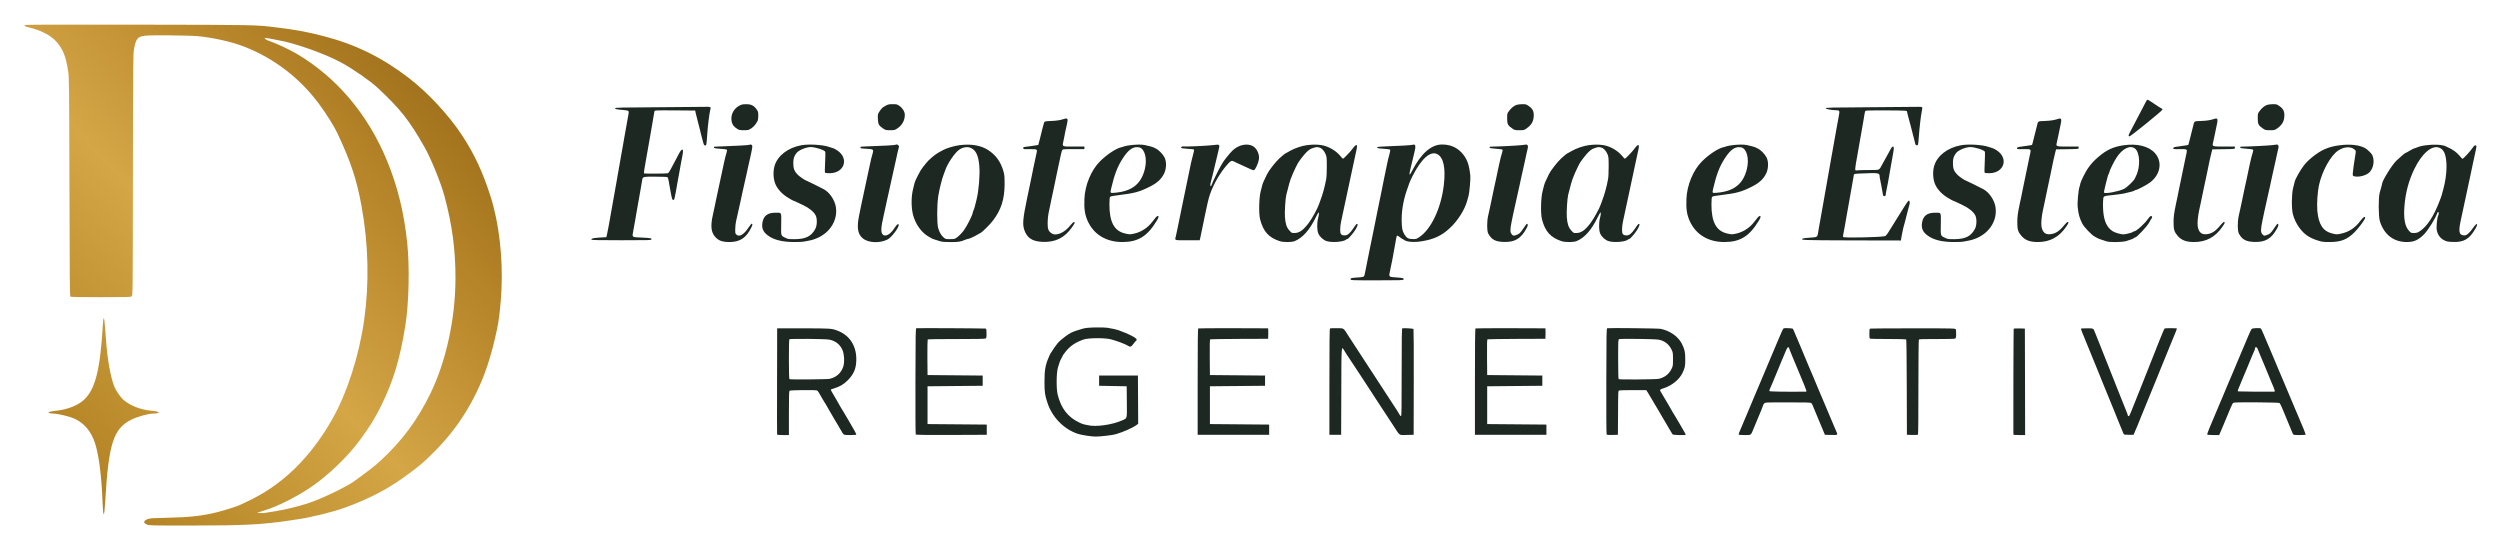
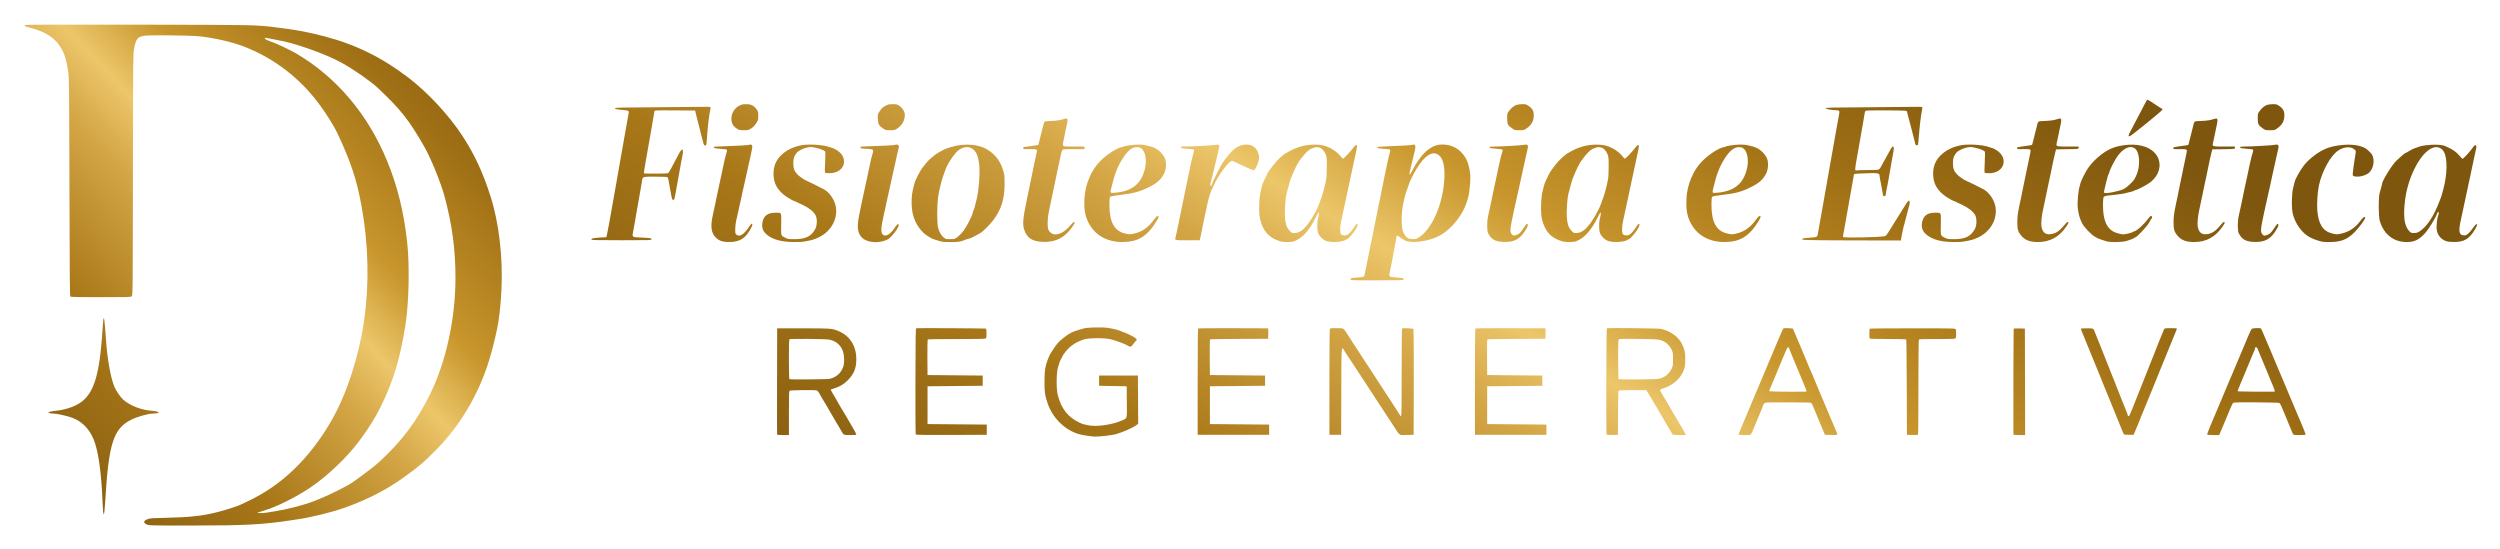
<svg xmlns="http://www.w3.org/2000/svg" viewBox="444 1098 4896 1074" role="img" aria-label="Deyse Dhulle Fisioterapia e Estética Regenerativa">
  <defs>
    <linearGradient id="ouro" x1="0" y1="0" x2="1" y2="1">
-       <stop offset="0" stop-color="#A87718" />
-       <stop offset=".45" stop-color="#D4A646" />
-       <stop offset=".7" stop-color="#B8862A" />
-       <stop offset="1" stop-color="#8E6211" />
+       <stop offset="0" stop-color="#7E560E" />
+       <stop offset=".28" stop-color="#A87718" />
+       <stop offset=".46" stop-color="#D4A646" />
+       <stop offset=".54" stop-color="#ECC66A" />
+       <stop offset=".64" stop-color="#C8962C" />
+       <stop offset=".82" stop-color="#A07015" />
+       <stop offset="1" stop-color="#7E560E" />
+     </linearGradient>
+     <linearGradient id="ouro-txt" x1="0" y1="0" x2="1" y2=".3">
+       <stop offset="0" stop-color="#7E560E" />
+       <stop offset=".28" stop-color="#A87718" />
+       <stop offset=".46" stop-color="#D4A646" />
+       <stop offset=".54" stop-color="#ECC66A" />
+       <stop offset=".64" stop-color="#C8962C" />
+       <stop offset=".82" stop-color="#A07015" />
+       <stop offset="1" stop-color="#7E560E" />
    </linearGradient>
  </defs>
  <g transform="translate(0,3240) scale(0.1,-0.1)" fill="url(#ouro)">
    <path d="M4925 20929 c-12 -19 9 -29 111 -54 231 -57 417 -160 524 -289 118 -143 170 -276 212 -544 22 -137 22 -143 28 -2280 4 -1890 7 -2144 20 -2152 9 -6 248 -10 596 -10 540 0 583 1 603 18 21 17 21 17 24 2382 3 2343 4 2366 24 2472 37 191 67 228 207 248 97 15 863 8 1046 -9 302 -29 661 -110 909 -207 582 -228 1087 -616 1462 -1124 140 -188 294 -435 357 -570 266 -567 376 -902 472 -1424 137 -748 154 -1517 50 -2246 -101 -702 -338 -1431 -632 -1945 -432 -753 -981 -1283 -1655 -1596 -60 -27 -119 -56 -133 -63 -50 -27 -299 -107 -455 -146 -291 -73 -531 -100 -980 -110 -279 -6 -337 -9 -377 -24 -92 -35 -99 -73 -22 -108 46 -20 60 -20 883 -20 1049 0 1392 19 1951 104 41 6 98 15 125 19 265 38 692 144 930 231 442 161 808 349 1125 577 328 235 398 295 652 552 512 519 888 1183 1083 1914 8 28 21 75 29 105 9 30 27 107 41 170 14 63 30 133 35 155 39 162 77 489 91 792 30 631 -50 1313 -213 1823 -155 484 -312 822 -556 1195 -256 393 -674 843 -1046 1128 -521 400 -1040 656 -1656 816 -333 87 -542 126 -945 175 -405 50 -375 49 -2717 53 -1617 3 -2198 1 -2203 -8z m4822 -269 c54 -12 114 -23 133 -26 307 -48 929 -267 1241 -438 235 -128 569 -360 714 -495 447 -418 617 -632 918 -1161 130 -229 321 -699 394 -970 149 -556 214 -1042 213 -1604 -2 -793 -185 -1629 -495 -2261 -258 -524 -544 -909 -975 -1310 -107 -99 -228 -193 -525 -407 -130 -93 -505 -278 -770 -380 -210 -81 -525 -163 -775 -202 -58 -10 -134 -22 -170 -27 -36 -6 -90 -9 -120 -7 l-55 3 45 17 c25 9 72 25 105 34 232 68 613 258 894 447 334 224 724 596 961 917 202 274 303 437 428 690 236 480 369 924 472 1575 68 431 84 1144 35 1610 -62 588 -189 1107 -394 1604 -376 912 -984 1632 -1769 2097 -132 79 -431 218 -532 249 -47 14 -101 46 -95 55 8 13 8 13 122 -10z M6456 15078 c-53 -900 -148 -1279 -372 -1488 -121 -112 -329 -193 -554 -215 -79 -8 -140 -23 -140 -34 0 -11 51 -21 104 -21 45 0 175 -26 296 -60 227 -64 390 -215 486 -450 90 -221 151 -653 173 -1232 13 -311 32 -304 51 17 67 1143 160 1433 517 1609 112 56 330 116 418 116 54 0 115 11 115 20 0 14 -62 30 -134 35 -215 16 -434 102 -566 221 -51 46 -133 165 -166 241 -74 166 -145 561 -169 943 -8 118 -24 317 -31 368 -9 75 -21 45 -28 -70z" />
  </g>
-   <g transform="translate(0,3240) scale(0.1,-0.1)" fill="#1D2823">
+   <g transform="translate(0,3240) scale(0.1,-0.1)" fill="url(#ouro-txt)">
    <path d="M46483 19458 c-5 -7 -20 -33 -32 -58 -12 -25 -44 -85 -70 -135 -26 -49 -80 -151 -118 -225 -39 -74 -87 -166 -107 -204 -35 -68 -38 -86 -11 -86 23 0 640 500 643 521 2 10 -1 19 -6 19 -6 0 -67 39 -137 86 -146 98 -148 99 -162 82z M18970 19373 c-146 -48 -231 -189 -201 -334 13 -62 43 -101 109 -143 37 -23 52 -26 131 -26 85 0 91 2 144 36 49 32 89 79 126 151 6 12 11 56 11 98 0 69 -3 81 -31 121 -50 74 -109 104 -199 103 -41 0 -82 -3 -90 -6z M21778 19346 c-51 -27 -71 -45 -106 -97 -43 -64 -43 -64 -40 -154 4 -106 19 -135 101 -190 49 -33 56 -35 140 -35 85 0 91 2 142 36 93 61 145 157 145 266 0 59 -42 129 -104 173 -47 33 -54 35 -132 35 -74 0 -89 -3 -146 -34z M34139 19366 c-51 -18 -103 -61 -146 -119 -37 -49 -37 -51 -37 -146 0 -112 12 -137 99 -196 48 -34 54 -35 141 -35 90 0 91 0 146 39 88 64 127 129 134 226 7 101 -16 151 -96 208 -51 35 -57 37 -129 37 -42 -1 -92 -7 -112 -14z M48839 19366 c-51 -18 -103 -61 -146 -119 -37 -49 -37 -51 -37 -146 0 -112 12 -137 99 -196 48 -34 54 -35 141 -35 90 0 91 0 146 39 88 64 127 129 134 226 7 101 -16 151 -96 208 -51 35 -57 37 -129 37 -42 -1 -92 -7 -112 -14z M17345 19320 c-751 -4 -860 -7 -860 -20 0 -17 37 -25 167 -35 101 -9 110 -15 98 -70 -4 -22 -16 -85 -25 -140 -9 -55 -23 -134 -31 -175 -7 -41 -20 -114 -29 -162 -8 -49 -22 -126 -30 -173 -8 -47 -22 -124 -31 -172 -18 -104 -40 -227 -59 -338 -8 -44 -21 -120 -30 -170 -9 -49 -23 -126 -30 -170 -20 -113 -64 -357 -90 -505 -8 -41 -21 -118 -30 -170 -9 -52 -24 -129 -33 -170 l-17 -75 -125 -7 c-129 -8 -175 -19 -167 -41 3 -9 133 -12 588 -12 543 0 584 1 587 17 5 24 -15 27 -203 36 -187 8 -178 0 -152 137 9 44 23 123 32 175 9 52 22 131 30 175 35 196 45 255 59 335 8 47 22 123 30 170 9 47 18 104 22 128 10 73 7 73 265 72 204 -1 230 -3 237 -18 9 -17 17 -56 47 -232 33 -185 38 -205 60 -205 23 0 20 -14 91 385 8 47 21 119 29 160 8 41 21 114 29 163 9 48 23 125 33 172 26 135 -10 143 -75 17 -22 -42 -56 -106 -75 -142 -20 -36 -55 -102 -78 -147 -28 -55 -49 -83 -64 -87 -28 -7 -455 -9 -462 -2 -6 6 7 100 32 231 7 39 20 113 29 165 29 164 44 252 60 340 8 47 22 128 31 180 19 110 45 265 51 298 4 22 4 22 402 20 l397 -3 6 -35 c4 -19 23 -98 44 -175 21 -77 41 -156 45 -175 4 -19 13 -55 19 -80 7 -25 19 -72 28 -105 27 -106 29 -110 51 -113 27 -4 27 -1 42 213 11 170 42 417 61 488 14 52 7 57 -74 55 -40 -2 -459 -5 -932 -8z M41070 19320 c-769 -4 -875 -7 -875 -20 0 -16 115 -38 206 -39 64 -1 70 -12 54 -91 -7 -36 -20 -108 -29 -160 -9 -52 -23 -129 -31 -170 -8 -41 -21 -114 -29 -163 -9 -48 -23 -126 -31 -175 -9 -48 -22 -123 -30 -167 -15 -89 -36 -204 -60 -340 -9 -49 -23 -126 -30 -170 -8 -44 -21 -120 -30 -170 -9 -49 -23 -126 -30 -170 -8 -44 -21 -120 -30 -170 -9 -49 -23 -128 -31 -175 -8 -47 -21 -119 -29 -160 -8 -41 -17 -95 -20 -120 -12 -83 -17 -86 -156 -94 -67 -4 -130 -11 -141 -17 -61 -32 -21 -34 954 -37 l965 -2 17 102 c10 57 24 123 31 148 8 25 20 72 29 105 8 33 22 89 32 125 9 36 23 90 31 120 8 30 20 76 27 101 13 46 7 79 -15 79 -8 0 -56 -68 -94 -132 -16 -28 -204 -330 -309 -496 -23 -37 -48 -64 -60 -67 -109 -23 -808 -37 -821 -16 -3 6 1 41 9 78 7 37 21 113 31 168 9 55 23 134 30 175 8 41 21 113 29 160 8 47 22 126 31 175 19 107 38 215 61 345 9 52 18 104 20 116 3 20 12 21 155 27 320 14 349 10 349 -49 0 -14 6 -53 14 -87 8 -34 22 -107 31 -162 9 -55 19 -110 21 -122 7 -35 54 -32 54 2 0 14 6 54 14 88 8 34 22 105 31 157 9 52 23 132 31 177 8 46 21 122 30 170 8 49 21 122 29 163 28 149 30 190 8 190 -13 0 -27 -15 -42 -42 -12 -24 -30 -56 -40 -73 -16 -28 -39 -68 -134 -243 -59 -110 -39 -102 -261 -102 -106 0 -207 -3 -225 -6 -52 -11 -52 -15 5 303 27 155 62 352 90 513 9 52 22 127 29 165 8 39 17 93 20 122 4 29 12 57 20 63 8 7 141 9 411 8 399 -3 399 -3 402 -28 2 -14 9 -45 16 -70 14 -45 33 -117 62 -232 16 -65 37 -145 60 -233 7 -27 17 -66 21 -85 7 -28 14 -35 33 -35 25 0 25 0 38 165 16 209 39 404 58 497 9 40 13 77 9 83 -3 5 -36 9 -73 8 -37 -2 -461 -5 -942 -8z M25280 19091 c-84 -27 -139 -35 -255 -40 -130 -6 -130 -6 -142 -46 -14 -46 -30 -109 -74 -290 -18 -71 -33 -132 -35 -134 -3 -3 -255 -39 -286 -41 -13 0 -9 -40 5 -41 6 0 64 0 129 0 136 1 137 0 114 -94 -14 -61 -33 -148 -62 -290 -9 -44 -22 -109 -29 -145 -8 -36 -21 -101 -30 -145 -20 -94 -40 -189 -59 -282 -84 -401 -94 -517 -56 -627 54 -158 157 -224 360 -233 249 -10 429 79 575 287 60 86 65 100 36 100 -12 0 -39 -25 -68 -62 -114 -146 -279 -217 -366 -159 -65 42 -81 84 -80 206 0 61 8 143 17 185 9 41 23 111 32 155 9 44 22 107 29 140 7 33 20 94 29 135 8 41 22 108 31 148 8 39 22 105 30 145 9 39 23 106 31 147 9 41 22 102 29 135 7 33 21 98 31 145 9 47 24 91 33 98 12 10 65 13 211 12 107 -1 201 -1 208 -1 6 1 12 12 12 26 0 14 -6 25 -12 26 -7 0 -99 0 -204 -1 -229 -1 -222 -5 -199 101 9 41 20 97 25 124 9 52 17 90 46 216 24 105 14 122 -56 100z M44740 19090 c-77 -25 -138 -34 -255 -39 -147 -7 -127 8 -160 -121 -9 -36 -23 -90 -30 -120 -8 -30 -24 -93 -35 -139 -11 -46 -22 -86 -25 -89 -2 -3 -51 -11 -107 -18 -159 -20 -179 -25 -185 -40 -9 -25 3 -27 124 -25 146 2 150 0 135 -71 -6 -29 -19 -89 -28 -133 -8 -44 -22 -107 -29 -140 -7 -33 -21 -98 -30 -145 -9 -47 -22 -112 -30 -145 -7 -33 -21 -98 -30 -145 -9 -47 -23 -116 -31 -155 -9 -38 -21 -99 -29 -135 -40 -192 -48 -252 -48 -365 0 -138 14 -186 77 -260 73 -88 169 -125 324 -125 238 0 417 97 555 299 50 73 55 86 33 94 -8 3 -33 -18 -64 -56 -102 -126 -178 -175 -283 -184 -96 -9 -151 41 -169 155 -10 56 4 201 28 312 5 25 17 79 26 120 8 41 22 108 31 148 8 39 22 105 30 145 9 39 22 101 29 137 8 36 21 99 30 140 8 41 22 107 30 145 8 39 22 106 31 150 9 44 24 109 34 145 l17 65 209 3 c233 3 235 3 235 32 0 11 -6 20 -12 21 -7 0 -98 0 -203 -1 -223 -1 -233 2 -217 66 6 21 18 77 27 124 9 47 23 112 30 145 49 214 46 231 -35 205z M47800 19090 c-77 -25 -138 -34 -255 -39 -147 -7 -127 8 -160 -121 -9 -36 -23 -90 -30 -120 -8 -30 -24 -93 -35 -139 -11 -46 -22 -86 -25 -89 -2 -3 -51 -11 -107 -18 -159 -20 -179 -25 -185 -40 -9 -25 3 -27 124 -25 146 2 150 0 135 -71 -6 -29 -19 -89 -28 -133 -8 -44 -22 -107 -29 -140 -7 -33 -21 -98 -30 -145 -9 -47 -22 -112 -30 -145 -7 -33 -21 -98 -30 -145 -9 -47 -23 -116 -31 -155 -9 -38 -21 -99 -29 -135 -40 -192 -48 -252 -48 -365 0 -138 14 -186 77 -260 73 -88 169 -125 324 -125 238 0 417 97 555 299 50 73 55 86 33 94 -8 3 -33 -18 -64 -56 -102 -126 -178 -175 -283 -184 -96 -9 -151 41 -169 155 -10 56 4 201 28 312 5 25 17 79 26 120 8 41 22 108 31 148 8 39 22 105 30 145 9 39 22 101 29 137 8 36 21 99 30 140 8 41 22 107 30 145 8 39 22 106 31 150 9 44 24 109 34 145 l17 65 209 3 c233 3 235 3 235 32 0 11 -6 20 -12 21 -7 0 -98 0 -203 -1 -223 -1 -233 2 -217 66 6 21 18 77 27 124 9 47 23 112 30 145 49 214 46 231 -35 205z M19117 18584 c-7 -7 -286 -23 -521 -30 -93 -2 -172 -6 -174 -9 -2 -2 -2 -10 1 -18 4 -10 37 -16 123 -21 65 -3 123 -11 128 -16 6 -6 5 -23 -2 -47 -20 -66 -40 -145 -57 -228 -9 -44 -23 -107 -30 -140 -8 -33 -21 -96 -30 -140 -9 -44 -23 -107 -30 -140 -7 -33 -20 -96 -30 -140 -9 -44 -23 -107 -30 -140 -7 -33 -21 -98 -30 -145 -10 -47 -23 -110 -30 -140 -59 -252 -40 -381 70 -478 58 -51 129 -72 245 -72 213 0 333 79 435 287 25 49 26 73 5 73 -5 0 -30 -32 -56 -70 -93 -142 -182 -197 -239 -147 -25 21 -27 27 -26 109 0 48 7 116 15 150 8 35 22 97 31 138 9 41 22 102 30 135 7 33 21 94 30 135 9 41 22 102 29 135 8 33 21 92 29 130 17 77 42 188 63 280 7 33 20 94 29 135 9 41 21 93 26 114 6 21 14 60 19 85 4 25 15 77 24 115 10 48 12 75 5 88 -9 17 -39 24 -52 12z M20130 18575 c-261 -48 -465 -207 -522 -407 -33 -116 -23 -268 24 -368 47 -98 134 -189 251 -258 48 -29 90 -52 94 -52 7 0 32 -11 183 -83 125 -59 212 -129 252 -201 35 -64 32 -202 -6 -271 -81 -146 -186 -197 -405 -199 -119 0 -129 1 -183 28 -87 43 -83 31 -79 267 3 243 14 224 -119 223 -150 -1 -228 -63 -249 -196 -17 -106 14 -179 104 -247 118 -89 285 -131 526 -131 80 -1 168 4 195 11 27 6 72 14 99 19 60 9 164 49 220 83 78 48 108 73 158 128 112 123 162 288 137 444 -22 138 -123 287 -235 348 -68 37 -331 167 -338 167 -18 0 -134 78 -171 115 -69 68 -90 123 -90 230 -1 89 16 141 66 202 43 54 189 113 274 113 95 -1 274 -59 287 -94 3 -8 1 -101 -4 -207 -7 -135 -7 -195 0 -202 6 -6 46 -10 96 -9 283 6 375 288 145 444 -30 20 -64 39 -75 42 -11 2 -47 14 -80 26 -128 46 -404 63 -555 35z M21977 18584 c-7 -7 -279 -23 -516 -29 -91 -3 -167 -7 -169 -10 -2 -2 -2 -11 1 -20 5 -11 22 -15 69 -16 35 -1 88 -4 118 -7 65 -8 71 -23 46 -100 -15 -48 -31 -113 -61 -257 -9 -44 -23 -107 -30 -140 -7 -33 -20 -96 -30 -140 -9 -44 -22 -107 -30 -140 -7 -33 -20 -96 -30 -140 -9 -44 -23 -107 -30 -140 -8 -33 -17 -76 -20 -95 -4 -19 -17 -89 -31 -154 -47 -233 -27 -361 72 -443 109 -92 340 -101 491 -20 72 39 213 223 213 279 0 39 -36 16 -75 -48 -115 -187 -265 -212 -265 -44 0 59 15 149 50 300 12 52 26 113 30 135 4 22 17 83 29 135 12 52 29 127 37 165 9 39 20 88 24 110 4 22 18 83 30 135 12 52 26 113 30 135 4 22 18 83 30 135 12 52 26 113 30 135 15 74 48 220 55 236 11 29 -46 65 -68 43z M23240 18578 c-104 -12 -270 -61 -331 -97 -19 -11 -58 -33 -88 -48 -65 -34 -201 -149 -244 -208 -18 -23 -49 -63 -69 -87 -43 -51 -148 -255 -159 -308 -3 -19 -14 -62 -23 -95 -42 -151 -44 -367 -6 -519 47 -185 168 -354 310 -432 19 -10 42 -24 50 -29 8 -6 40 -18 70 -28 30 -9 77 -24 104 -32 37 -12 91 -16 205 -16 155 0 192 6 289 47 18 8 39 14 47 14 23 0 121 45 195 89 19 11 42 24 50 28 38 17 189 167 250 248 157 209 223 414 224 705 0 153 -2 185 -22 254 -54 188 -149 320 -301 418 -140 90 -326 123 -551 96z m208 -53 c103 -44 154 -148 171 -355 15 -175 -11 -490 -55 -662 -8 -32 -21 -86 -30 -120 -8 -35 -22 -76 -30 -91 -8 -16 -14 -35 -14 -42 0 -39 -115 -268 -178 -352 -29 -40 -80 -93 -113 -119 -60 -46 -60 -46 -148 -47 -86 -2 -90 -1 -127 29 -48 39 -84 100 -110 184 -27 91 -26 459 1 630 21 133 73 340 105 420 12 30 25 67 30 81 38 125 188 347 273 406 71 50 160 65 225 38z M26564 18575 c-50 -7 -99 -17 -110 -22 -10 -6 -34 -13 -51 -16 -99 -19 -285 -141 -420 -276 -173 -172 -295 -465 -306 -736 -9 -198 10 -316 69 -443 121 -259 362 -402 675 -402 308 1 487 111 672 415 41 66 46 95 20 95 -17 0 -41 -26 -112 -120 -81 -107 -207 -191 -334 -221 -96 -23 -103 -23 -200 0 -208 51 -300 226 -300 564 1 108 4 142 15 153 10 10 70 22 177 34 294 35 397 63 591 160 153 76 237 153 291 268 44 94 46 229 5 309 -35 69 -116 150 -176 176 -8 4 -22 11 -30 16 -19 11 -107 36 -178 50 -67 14 -180 12 -298 -4z m185 -41 c109 -22 162 -221 112 -424 -72 -294 -253 -437 -588 -465 -97 -8 -94 -12 -67 103 58 251 121 414 220 567 115 179 208 242 323 219z M28205 18579 c-92 -13 -526 -33 -573 -27 -41 6 -71 -10 -58 -30 3 -5 58 -12 123 -16 64 -3 121 -10 126 -15 5 -5 -2 -45 -16 -92 -13 -46 -32 -122 -42 -169 -9 -47 -23 -112 -30 -145 -8 -33 -21 -98 -30 -145 -9 -47 -22 -112 -30 -145 -7 -33 -21 -98 -30 -145 -9 -47 -22 -112 -30 -145 -7 -33 -21 -98 -30 -145 -22 -109 -42 -208 -59 -290 -8 -36 -22 -103 -31 -150 -9 -47 -21 -103 -27 -125 -22 -88 -44 -80 227 -80 l240 0 12 50 c6 28 19 88 28 135 9 47 23 112 30 145 8 33 21 98 30 145 33 171 76 351 96 410 81 232 216 461 368 623 47 50 67 56 109 33 15 -8 47 -23 72 -34 52 -24 158 -72 248 -114 75 -34 77 -33 121 55 47 98 59 173 37 244 -33 107 -100 167 -197 179 -108 12 -217 -28 -310 -113 -53 -50 -182 -211 -202 -253 -4 -8 -17 -31 -29 -50 -42 -69 -169 -332 -183 -379 -5 -17 -10 -20 -18 -12 -11 11 -4 47 39 206 7 28 20 82 29 120 9 39 22 95 30 125 7 30 20 84 29 120 8 36 23 97 32 136 27 107 24 110 -101 93z M30040 18578 c-102 -12 -249 -62 -338 -114 -40 -24 -76 -44 -78 -44 -11 0 -72 -49 -132 -105 -74 -69 -202 -233 -236 -303 -57 -114 -90 -189 -97 -222 -4 -19 -17 -71 -29 -115 -34 -124 -41 -439 -12 -550 62 -240 169 -358 387 -429 68 -22 230 -22 287 1 155 60 296 218 415 464 27 54 51 98 56 99 12 0 8 -44 -9 -111 -25 -96 -23 -242 4 -301 29 -67 97 -129 164 -150 103 -33 326 -16 379 29 8 7 20 13 26 13 18 0 116 113 156 179 40 68 54 106 40 114 -14 9 -24 -2 -76 -80 -70 -104 -116 -143 -170 -143 -74 1 -92 24 -91 117 0 43 8 112 18 153 9 41 24 109 32 150 9 41 22 102 29 135 8 33 21 96 30 140 10 44 23 107 30 140 7 33 21 96 30 140 9 44 22 107 30 140 7 33 20 96 30 140 9 44 22 107 30 140 7 33 20 94 29 135 8 41 23 108 32 148 25 113 -1 122 -73 25 -54 -73 -182 -205 -193 -201 -6 2 -29 26 -52 55 -91 109 -244 195 -382 213 -84 11 -163 10 -266 -2z m240 -48 c47 -13 93 -63 121 -130 21 -50 23 -71 23 -245 0 -118 -5 -213 -13 -250 -7 -33 -17 -80 -22 -105 -5 -25 -18 -76 -29 -115 -12 -38 -25 -83 -30 -100 -4 -16 -18 -55 -30 -85 -12 -30 -25 -67 -30 -82 -22 -72 -132 -273 -196 -359 -107 -144 -184 -200 -277 -202 -60 -2 -60 -2 -106 50 -55 61 -78 132 -87 268 -7 98 10 364 27 429 52 203 70 269 84 306 28 75 81 197 102 235 13 22 27 51 33 65 17 39 135 192 177 230 60 55 68 60 124 80 62 22 81 24 129 10z M32108 18585 c-7 -8 -266 -23 -513 -31 -93 -3 -174 -9 -179 -14 -19 -19 9 -27 121 -34 64 -3 122 -11 127 -16 6 -6 0 -43 -16 -102 -15 -51 -34 -131 -43 -178 -9 -47 -22 -112 -30 -145 -7 -33 -21 -98 -30 -145 -9 -47 -23 -114 -30 -150 -7 -36 -21 -103 -30 -150 -9 -47 -22 -112 -30 -145 -7 -33 -21 -98 -30 -145 -9 -47 -23 -114 -30 -150 -7 -36 -21 -103 -30 -150 -21 -108 -42 -207 -59 -290 -8 -36 -22 -103 -31 -150 -9 -47 -23 -114 -30 -150 -7 -36 -21 -103 -30 -150 -9 -47 -23 -114 -30 -150 -8 -36 -17 -79 -20 -97 -9 -46 -18 -50 -138 -57 -124 -8 -137 -11 -137 -37 0 -18 16 -19 515 -19 459 0 516 2 522 16 10 27 -9 32 -142 41 -151 9 -149 8 -122 132 26 113 65 317 92 476 31 180 36 205 46 210 5 4 29 -10 53 -29 23 -20 47 -36 51 -36 5 0 16 -6 24 -13 54 -46 196 -58 360 -31 229 37 381 107 536 249 163 148 303 369 350 550 8 33 19 74 25 90 16 51 41 327 35 390 -22 226 -66 343 -174 459 -100 105 -224 156 -381 156 -213 0 -414 -179 -587 -519 -56 -112 -64 -88 -23 76 17 70 38 156 46 190 8 35 21 91 30 126 20 79 16 121 -11 125 -12 2 -24 0 -27 -3z m480 -184 c123 -63 167 -273 127 -610 -53 -449 -248 -862 -481 -1016 -52 -35 -62 -38 -125 -37 -83 0 -119 19 -159 82 -48 76 -60 137 -60 303 0 200 43 421 121 627 11 30 25 69 30 86 5 17 35 82 67 145 169 334 346 489 480 420z M34250 18579 c-64 -9 -449 -29 -563 -29 -69 0 -78 -2 -75 -17 3 -15 21 -19 123 -26 66 -4 124 -12 129 -17 6 -6 4 -27 -6 -57 -17 -50 -37 -128 -63 -250 -39 -184 -45 -212 -59 -280 -9 -40 -23 -106 -32 -145 -8 -40 -22 -104 -30 -143 -8 -38 -21 -99 -28 -135 -8 -36 -21 -99 -30 -140 -9 -41 -23 -109 -33 -150 -25 -108 -24 -293 1 -340 65 -122 138 -162 303 -168 221 -8 340 64 452 273 23 43 27 70 12 80 -12 7 -19 -2 -71 -80 -67 -101 -89 -121 -155 -141 -47 -14 -47 -13 -76 15 -38 38 -38 92 -3 262 14 68 29 142 34 164 4 22 18 83 30 135 12 52 26 113 30 135 4 22 18 83 30 135 12 52 24 106 27 120 2 14 10 52 18 85 7 33 20 93 29 133 17 77 40 180 62 277 7 33 20 94 29 135 9 41 21 90 25 109 11 42 -3 72 -33 70 -12 -1 -47 -6 -77 -10z M35560 18578 c-102 -12 -249 -62 -338 -114 -40 -24 -76 -44 -78 -44 -11 0 -72 -49 -132 -105 -74 -69 -202 -233 -236 -303 -57 -114 -90 -189 -97 -222 -4 -19 -17 -71 -29 -115 -34 -124 -41 -439 -12 -550 62 -240 169 -358 387 -429 68 -22 230 -22 287 1 155 60 296 218 415 464 27 54 51 98 56 99 12 0 8 -44 -9 -111 -25 -96 -23 -242 4 -301 29 -67 97 -129 164 -150 103 -33 326 -16 379 29 8 7 20 13 26 13 18 0 116 113 156 179 40 68 54 106 40 114 -14 9 -24 -2 -76 -80 -70 -104 -116 -143 -170 -143 -74 1 -92 24 -91 117 0 43 8 112 18 153 9 41 24 109 32 150 9 41 22 102 29 135 8 33 21 96 30 140 10 44 23 107 30 140 7 33 21 96 30 140 9 44 22 107 30 140 7 33 20 96 30 140 9 44 22 107 30 140 7 33 20 94 29 135 8 41 23 108 32 148 25 113 -1 122 -73 25 -54 -73 -182 -205 -193 -201 -6 2 -29 26 -52 55 -91 109 -244 195 -382 213 -84 11 -163 10 -266 -2z m240 -48 c47 -13 93 -63 121 -130 21 -50 23 -71 23 -245 0 -118 -5 -213 -13 -250 -7 -33 -17 -80 -22 -105 -5 -25 -18 -76 -29 -115 -12 -38 -25 -83 -30 -100 -4 -16 -18 -55 -30 -85 -12 -30 -25 -67 -30 -82 -22 -72 -132 -273 -196 -359 -107 -144 -184 -200 -277 -202 -60 -2 -60 -2 -106 50 -55 61 -78 132 -87 268 -7 98 10 364 27 429 52 203 70 269 84 306 28 75 81 197 102 235 13 22 27 51 33 65 17 39 135 192 177 230 60 55 68 60 124 80 62 22 81 24 129 10z M38354 18575 c-50 -7 -99 -17 -110 -22 -10 -6 -34 -13 -51 -16 -99 -19 -285 -141 -420 -276 -173 -172 -295 -465 -306 -736 -9 -198 10 -316 69 -443 121 -259 362 -402 675 -402 308 1 487 111 672 415 41 66 46 95 20 95 -17 0 -41 -26 -112 -120 -81 -107 -207 -191 -334 -221 -96 -23 -103 -23 -200 0 -208 51 -300 226 -300 564 1 108 4 142 15 153 10 10 70 22 177 34 294 35 397 63 591 160 153 76 237 153 291 268 44 94 46 229 5 309 -35 69 -116 150 -176 176 -8 4 -22 11 -30 16 -19 11 -107 36 -178 50 -67 14 -180 12 -298 -4z m185 -41 c109 -22 162 -221 112 -424 -72 -294 -253 -437 -588 -465 -97 -8 -94 -12 -67 103 58 251 121 414 220 567 115 179 208 242 323 219z M42840 18575 c-261 -48 -465 -207 -522 -407 -33 -116 -23 -268 24 -368 47 -98 134 -189 251 -258 48 -29 90 -52 94 -52 7 0 32 -11 183 -83 125 -59 212 -129 252 -201 35 -64 32 -202 -6 -271 -81 -146 -186 -197 -405 -199 -119 0 -129 1 -183 28 -87 43 -83 31 -79 267 3 243 14 224 -119 223 -150 -1 -228 -63 -249 -196 -17 -106 14 -179 104 -247 118 -89 285 -131 526 -131 80 -1 168 4 195 11 27 6 72 14 99 19 60 9 164 49 220 83 78 48 108 73 158 128 112 123 162 288 137 444 -22 138 -123 287 -235 348 -68 37 -331 167 -338 167 -18 0 -134 78 -171 115 -69 68 -90 123 -90 230 -1 89 16 141 66 202 43 54 189 113 274 113 95 -1 274 -59 287 -94 3 -8 1 -101 -4 -207 -7 -135 -7 -195 0 -202 6 -6 46 -10 96 -9 283 6 375 288 145 444 -30 20 -64 39 -75 42 -11 2 -47 14 -80 26 -128 46 -404 63 -555 35z M46020 18574 c-198 -30 -327 -91 -490 -231 -128 -109 -214 -221 -288 -374 -34 -70 -62 -136 -62 -147 0 -11 -7 -38 -15 -61 -23 -66 -45 -314 -35 -401 16 -141 33 -204 88 -316 36 -72 185 -228 247 -259 22 -11 47 -25 55 -30 8 -6 42 -19 75 -29 33 -10 77 -25 98 -32 61 -22 306 -19 387 5 93 28 139 46 152 59 7 7 17 12 24 12 31 0 244 229 278 300 12 26 31 57 45 74 7 9 11 23 7 31 -11 29 -41 15 -76 -37 -64 -95 -233 -248 -273 -248 -7 0 -18 -5 -25 -12 -14 -14 -143 -47 -186 -48 -52 0 -171 34 -213 63 -113 75 -167 193 -184 397 -5 63 -6 153 -2 200 9 99 -11 88 221 114 79 9 165 21 190 27 147 34 179 43 199 55 12 8 27 14 33 14 27 0 211 98 276 146 206 155 248 408 95 577 -122 136 -353 192 -621 151z m229 -61 c101 -75 113 -362 22 -541 -5 -9 -15 -30 -22 -47 -23 -51 -158 -179 -219 -207 -106 -50 -367 -98 -383 -71 -6 9 -2 29 34 178 32 130 43 167 57 192 6 12 12 27 12 33 0 24 84 195 137 278 113 178 265 256 362 185z M48950 18579 c-64 -9 -449 -29 -563 -29 -69 0 -78 -2 -75 -17 3 -15 21 -19 123 -26 66 -4 124 -12 129 -17 6 -6 4 -27 -6 -57 -17 -50 -37 -128 -63 -250 -39 -184 -45 -212 -59 -280 -9 -40 -23 -106 -32 -145 -8 -40 -22 -104 -30 -143 -8 -38 -21 -99 -28 -135 -8 -36 -21 -99 -30 -140 -9 -41 -23 -109 -33 -150 -25 -108 -24 -293 1 -340 65 -122 138 -162 303 -168 221 -8 340 64 452 273 23 43 27 70 12 80 -12 7 -19 -2 -71 -80 -67 -101 -89 -121 -155 -141 -47 -14 -47 -13 -76 15 -38 38 -38 92 -3 262 14 68 29 142 34 164 4 22 18 83 30 135 12 52 26 113 30 135 4 22 18 83 30 135 12 52 24 106 27 120 2 14 10 52 18 85 7 33 20 93 29 133 17 77 40 180 62 277 7 33 20 94 29 135 9 41 21 90 25 109 11 42 -3 72 -33 70 -12 -1 -47 -6 -77 -10z M50260 18575 c-222 -28 -365 -91 -548 -241 -63 -52 -120 -110 -161 -165 -72 -96 -161 -257 -172 -309 -4 -19 -17 -73 -30 -120 -31 -117 -34 -407 -5 -515 25 -96 69 -187 128 -267 94 -127 190 -194 353 -246 92 -29 111 -32 235 -32 226 0 348 48 494 195 85 86 206 250 206 281 0 35 -41 11 -89 -55 -102 -137 -218 -217 -364 -252 -96 -23 -102 -23 -191 -2 -183 44 -271 179 -294 453 -11 125 5 364 32 490 61 280 229 584 379 683 114 76 246 83 318 19 30 -27 30 -27 15 -112 -24 -143 -46 -302 -49 -354 -2 -47 -1 -50 28 -58 80 -24 229 13 293 72 86 81 113 242 57 350 -15 29 -98 108 -134 128 -112 63 -291 84 -501 57z M51950 18575 c-84 -11 -133 -24 -198 -51 -18 -8 -37 -14 -42 -14 -4 0 -43 -20 -84 -45 -42 -25 -80 -45 -85 -45 -4 0 -37 -26 -72 -58 -35 -32 -77 -69 -92 -83 -80 -68 -287 -401 -287 -461 0 -11 -7 -37 -46 -173 -27 -94 -25 -465 3 -556 82 -264 270 -409 529 -409 140 0 228 40 339 154 81 83 225 316 259 419 3 9 10 17 16 17 13 0 13 -46 0 -70 -22 -41 -40 -225 -28 -288 16 -88 68 -159 144 -197 53 -26 71 -30 171 -33 216 -8 322 54 440 257 65 111 34 129 -40 24 -73 -105 -127 -153 -172 -153 -108 0 -124 68 -70 310 8 36 22 99 30 140 9 41 23 104 30 140 8 36 21 98 30 138 8 39 22 105 31 145 8 39 21 101 29 137 8 36 21 99 30 140 21 96 41 191 60 283 15 70 30 141 56 260 10 48 10 60 -1 67 -20 13 -32 4 -75 -57 -49 -69 -173 -203 -189 -203 -6 0 -30 24 -53 54 -24 30 -69 72 -100 95 -52 37 -77 51 -178 97 -68 32 -235 40 -385 19z m264 -49 c40 -17 67 -42 89 -82 71 -131 65 -442 -13 -729 -12 -44 -26 -93 -30 -110 -4 -16 -12 -41 -18 -55 -5 -14 -17 -43 -25 -65 -114 -303 -249 -507 -399 -601 -32 -20 -54 -26 -101 -27 -60 0 -62 1 -101 45 -79 86 -107 243 -87 485 21 261 82 489 190 716 150 313 350 484 495 423z M25740 15000 c-36 -3 -81 -12 -100 -18 -19 -7 -66 -21 -104 -32 -93 -27 -152 -58 -244 -128 -129 -99 -151 -125 -280 -327 -6 -11 -15 -27 -18 -35 -3 -8 -11 -28 -19 -45 -62 -143 -80 -245 -80 -470 0 -208 7 -256 57 -410 92 -284 318 -517 592 -610 67 -23 269 -55 349 -55 98 0 333 27 397 46 146 43 327 122 401 176 l39 28 -2 473 -3 472 -380 0 -380 0 0 -100 0 -100 270 -5 270 -5 3 -305 c3 -345 9 -316 -83 -359 -198 -91 -529 -138 -688 -96 -32 8 -64 15 -72 15 -8 0 -45 14 -82 32 -228 106 -362 278 -429 548 -29 114 -27 425 4 530 29 102 42 137 75 194 15 27 27 51 27 54 0 2 25 36 55 73 86 106 191 176 345 230 90 32 411 35 530 5 113 -28 295 -96 342 -128 43 -29 60 -23 108 42 25 33 48 60 53 60 4 0 7 9 7 19 0 24 -63 63 -200 124 -33 14 -67 27 -157 61 -38 14 -124 32 -218 47 -60 9 -295 9 -385 -1z M22387 14992 c-16 -3 -17 -82 -19 -1035 -2 -581 1 -1037 6 -1045 7 -9 154 -12 700 -10 l691 3 0 100 0 100 -580 5 -580 5 0 370 0 370 540 5 540 5 0 100 0 100 -540 5 -540 5 -3 344 c-1 190 2 349 6 353 5 5 257 9 561 8 370 0 558 3 571 10 18 9 20 21 20 101 0 63 -4 91 -12 94 -15 5 -1335 12 -1361 7z M27907 14988 c-9 -5 -12 -271 -12 -1045 l0 -1038 700 0 700 0 0 100 0 100 -580 5 -580 5 0 370 0 370 540 5 540 5 0 100 0 100 -540 5 -540 5 -3 348 c-2 276 0 349 11 352 7 3 264 6 572 8 l560 2 3 103 c1 56 -1 102 -5 102 -331 5 -1358 3 -1366 -2z M30487 14988 c-9 -5 -12 -272 -12 -1045 l0 -1038 115 0 115 0 3 848 c2 927 0 896 59 801 15 -26 33 -54 38 -63 6 -9 69 -104 140 -211 72 -107 132 -199 135 -205 5 -11 72 -113 209 -320 47 -71 88 -134 91 -140 3 -5 63 -98 134 -205 71 -107 164 -249 207 -315 142 -219 110 -196 267 -193 l137 3 2 1030 c2 567 -1 1035 -5 1042 -6 9 -153 19 -219 14 -10 -1 -13 -180 -13 -861 0 -712 -2 -860 -13 -860 -8 0 -19 11 -25 25 -12 25 -49 83 -250 390 -110 168 -207 316 -277 425 -23 36 -94 144 -157 240 -162 247 -255 391 -324 498 -98 155 -80 143 -223 145 -67 1 -128 -1 -134 -5z M33337 14988 c-9 -5 -12 -271 -12 -1045 l0 -1038 700 0 700 0 0 100 0 100 -580 5 -580 5 0 370 0 370 540 5 540 5 0 100 0 100 -540 5 -540 5 -3 348 c-2 276 0 349 11 352 7 3 264 6 572 8 l560 2 3 103 c1 56 -1 102 -5 102 -331 5 -1358 3 -1366 -2z M35917 14992 c-16 -3 -17 -83 -19 -1035 -2 -600 1 -1037 6 -1045 7 -9 37 -12 115 -10 l106 3 3 431 c2 432 2 432 25 438 12 3 136 6 275 6 l252 0 35 -54 c19 -29 44 -71 55 -92 12 -22 30 -52 41 -69 10 -16 23 -39 29 -50 6 -11 19 -33 30 -50 11 -16 23 -37 27 -45 4 -8 59 -102 123 -210 64 -108 119 -202 123 -210 4 -8 16 -28 27 -45 11 -16 23 -36 26 -42 6 -13 244 -20 257 -7 3 3 -25 56 -62 117 -37 62 -70 119 -74 127 -4 8 -16 29 -27 45 -11 17 -24 39 -29 50 -5 11 -21 37 -35 58 -14 21 -26 40 -26 42 0 4 -172 298 -190 325 -6 8 -13 22 -17 30 -3 8 -15 27 -25 42 -29 42 -23 52 45 72 167 52 314 170 379 306 46 97 53 132 52 265 0 143 -11 191 -67 304 -71 141 -233 255 -417 291 -49 10 -998 20 -1043 12z m1007 -224 c114 -22 200 -89 251 -193 27 -57 29 -67 29 -190 0 -124 -1 -133 -29 -190 -51 -103 -134 -167 -250 -194 -53 -12 -766 -18 -785 -6 -6 4 -10 141 -10 391 0 371 1 385 19 392 33 12 709 4 775 -10z M39371 14990 c-14 -9 -39 -65 -146 -320 -59 -140 -113 -268 -120 -285 -8 -16 -62 -145 -120 -285 -59 -140 -113 -270 -121 -287 -8 -18 -20 -48 -28 -65 -8 -18 -55 -132 -106 -253 -51 -121 -98 -235 -106 -252 -8 -18 -21 -49 -29 -68 -8 -19 -21 -50 -28 -68 -53 -121 -77 -181 -77 -193 0 -11 25 -14 118 -14 134 0 118 -13 182 145 32 79 43 105 73 175 50 115 107 257 107 266 0 5 9 20 20 32 21 22 21 22 463 22 340 0 447 -3 458 -12 9 -7 24 -33 33 -58 10 -25 24 -58 31 -75 8 -16 34 -82 60 -145 46 -113 60 -148 89 -213 7 -17 23 -54 34 -82 l21 -50 120 -3 c138 -3 137 -4 100 77 -38 85 -47 106 -124 291 -42 102 -83 199 -90 215 -21 47 -44 102 -60 140 -8 19 -21 50 -29 68 -7 17 -42 100 -76 182 -34 83 -69 165 -76 182 -8 18 -21 49 -29 68 -8 19 -22 51 -30 70 -8 19 -21 50 -29 68 -7 17 -42 100 -76 182 -34 83 -68 164 -75 180 -27 62 -45 106 -58 138 -8 17 -21 48 -29 67 -9 19 -26 60 -38 90 -12 30 -26 59 -30 63 -8 9 -167 15 -179 7z m105 -387 c9 -27 106 -266 136 -333 9 -19 30 -71 48 -115 18 -44 39 -96 48 -115 42 -98 100 -242 107 -267 4 -16 2 -23 -7 -23 -382 -5 -713 1 -717 11 -2 7 3 26 11 43 9 17 30 67 48 111 18 44 39 96 48 115 20 45 30 70 87 210 26 63 53 130 61 148 8 17 20 47 28 65 8 17 24 57 36 87 33 80 54 101 66 63z M46836 14988 c-12 -7 -25 -37 -97 -215 -16 -40 -43 -108 -60 -150 -17 -43 -38 -96 -46 -118 -9 -22 -21 -53 -28 -70 -7 -16 -21 -50 -30 -75 -10 -25 -21 -54 -26 -65 -4 -11 -18 -45 -29 -75 -12 -30 -36 -89 -52 -130 -63 -158 -91 -226 -105 -265 -9 -22 -21 -53 -28 -70 -7 -16 -21 -50 -30 -75 -10 -25 -23 -58 -30 -75 -7 -16 -21 -50 -30 -75 -10 -25 -23 -58 -30 -75 -7 -16 -21 -50 -30 -75 -34 -89 -45 -110 -60 -110 -8 0 -15 7 -15 15 0 8 -6 29 -14 47 -8 18 -22 53 -31 78 -9 25 -23 59 -30 75 -7 17 -20 50 -30 75 -9 25 -23 59 -30 75 -7 17 -20 50 -30 75 -9 25 -23 59 -30 75 -7 17 -19 48 -28 70 -8 22 -29 75 -46 118 -17 42 -45 112 -62 155 -17 42 -38 95 -46 117 -8 22 -21 54 -28 70 -7 17 -19 48 -28 70 -15 39 -44 113 -106 268 -53 131 -92 230 -109 272 -26 66 -24 65 -154 65 -110 0 -120 -1 -113 -17 4 -10 11 -30 15 -44 4 -14 12 -34 18 -45 5 -10 18 -39 27 -64 10 -25 23 -58 30 -75 8 -16 28 -66 45 -110 18 -44 38 -93 45 -110 7 -16 28 -66 45 -110 17 -44 38 -93 45 -110 7 -16 27 -66 45 -110 17 -44 37 -93 45 -110 7 -16 20 -50 30 -75 10 -25 23 -58 30 -75 8 -16 28 -66 45 -110 17 -44 38 -93 45 -110 7 -16 27 -66 45 -110 17 -44 38 -93 45 -110 7 -16 27 -65 44 -107 17 -43 45 -113 62 -155 17 -43 37 -91 44 -108 7 -16 28 -66 45 -110 18 -44 35 -87 40 -95 5 -12 28 -15 101 -15 l93 0 34 80 c19 44 40 94 47 110 7 17 20 50 30 75 10 25 23 59 30 75 8 17 28 66 45 110 18 44 38 94 45 110 17 37 97 235 137 335 16 41 36 89 43 105 7 17 26 64 43 105 16 41 51 126 76 188 25 61 67 163 92 225 25 61 60 146 76 187 17 41 36 89 43 105 7 17 28 66 45 110 18 44 39 94 46 112 16 35 18 53 7 54 -61 4 -218 2 -227 -3z M48539 14980 c-10 -8 -41 -71 -69 -140 -29 -69 -58 -138 -65 -155 -25 -57 -45 -105 -58 -137 -8 -18 -21 -49 -29 -68 -9 -19 -44 -102 -78 -185 -34 -82 -69 -165 -76 -182 -8 -18 -21 -49 -29 -68 -8 -19 -22 -51 -30 -70 -8 -19 -21 -50 -29 -68 -7 -17 -49 -115 -91 -217 -42 -102 -84 -201 -93 -220 -8 -19 -21 -48 -27 -65 -7 -16 -19 -46 -28 -65 -94 -216 -177 -422 -172 -430 4 -6 57 -10 121 -10 l114 0 21 48 c28 63 41 92 79 187 18 44 39 96 48 115 21 49 35 81 78 187 27 66 43 93 58 97 46 13 882 6 898 -6 9 -7 33 -53 53 -103 20 -49 42 -103 50 -120 7 -16 34 -82 60 -145 25 -63 52 -128 60 -145 7 -16 20 -49 30 -72 18 -43 18 -43 136 -43 65 0 120 3 123 8 3 6 -68 186 -140 349 -8 18 -21 49 -29 68 -8 19 -21 50 -29 68 -8 17 -62 147 -121 287 -59 140 -113 270 -121 288 -8 17 -20 47 -28 65 -8 17 -55 131 -106 252 -122 291 -115 274 -135 320 -9 22 -23 55 -31 73 -7 18 -20 47 -28 65 -8 17 -33 78 -57 135 -23 57 -47 106 -52 109 -21 13 -161 8 -178 -7z m112 -387 c6 -16 17 -41 24 -58 7 -16 34 -82 60 -145 46 -113 61 -148 89 -213 7 -17 28 -68 46 -112 18 -44 38 -93 45 -110 78 -179 85 -205 63 -205 -171 -3 -701 1 -708 5 -10 6 -6 21 15 70 7 17 35 82 60 145 46 112 56 136 88 210 9 19 37 87 62 150 54 132 72 174 91 213 8 16 14 37 14 46 0 40 36 42 51 4z M19658 13958 c-2 -568 -1 -1039 1 -1045 2 -10 34 -13 117 -13 l114 0 0 428 c0 320 3 431 12 440 12 12 490 18 534 6 12 -3 31 -24 43 -47 12 -23 31 -55 41 -72 11 -16 24 -39 29 -50 5 -11 21 -37 35 -58 14 -21 26 -40 26 -41 0 -2 40 -71 88 -153 48 -81 91 -155 95 -163 4 -8 16 -28 27 -45 11 -16 24 -39 30 -50 6 -11 19 -33 29 -50 11 -16 29 -48 41 -70 41 -75 40 -75 172 -75 96 0 118 3 118 14 0 8 -40 82 -88 163 -49 82 -91 156 -95 163 -4 8 -16 29 -27 45 -11 17 -24 39 -29 50 -5 11 -21 37 -35 58 -14 21 -26 40 -26 41 0 2 -39 71 -87 153 -100 169 -118 202 -112 206 2 2 31 11 64 21 114 35 185 77 265 156 123 123 170 236 170 414 0 272 -134 473 -375 563 -109 41 -134 42 -662 43 l-513 0 -2 -1032z m1022 811 c120 -24 204 -88 255 -195 39 -79 48 -252 19 -336 -44 -126 -134 -206 -265 -237 -49 -11 -771 -17 -789 -6 -13 8 -14 767 -1 781 14 13 711 8 781 -7z M41057 14983 c-4 -3 -7 -48 -7 -99 0 -88 1 -92 24 -98 12 -3 173 -5 356 -5 183 0 337 -4 341 -8 5 -5 10 -427 11 -938 l3 -930 104 -3 c57 -1 108 1 113 6 5 5 9 422 8 928 0 505 4 925 9 932 6 11 76 13 350 12 212 0 348 3 360 9 16 9 19 23 20 82 0 39 -2 82 -5 95 -6 24 -6 24 -843 24 -461 0 -841 -3 -844 -7z M43876 14982 c-4 -7 -9 -1789 -6 -2069 0 -10 30 -13 115 -13 l115 0 -2 1043 -3 1042 -107 3 c-58 1 -109 -1 -112 -6z" />
  </g>
</svg>
